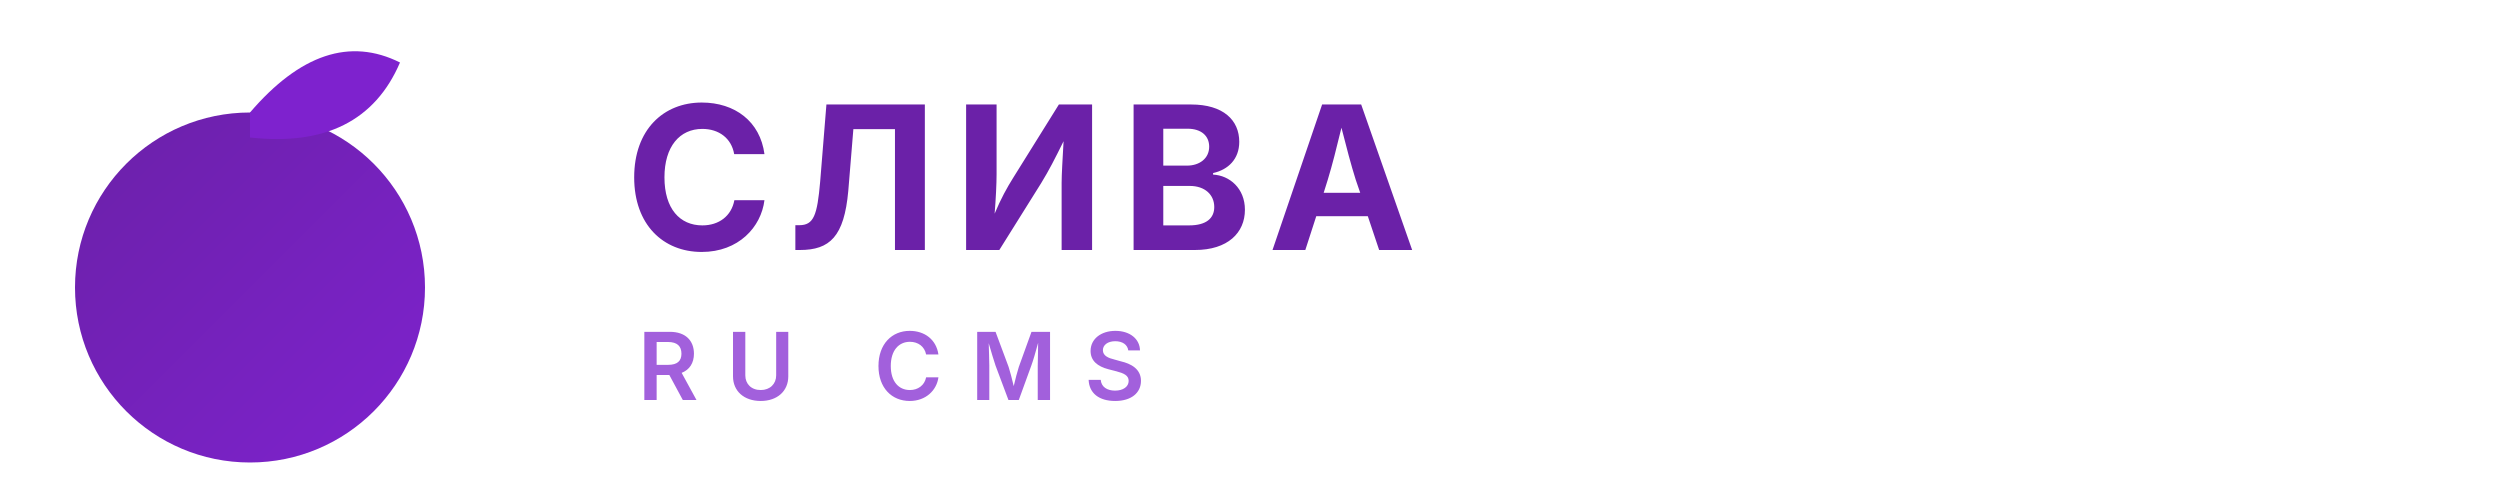
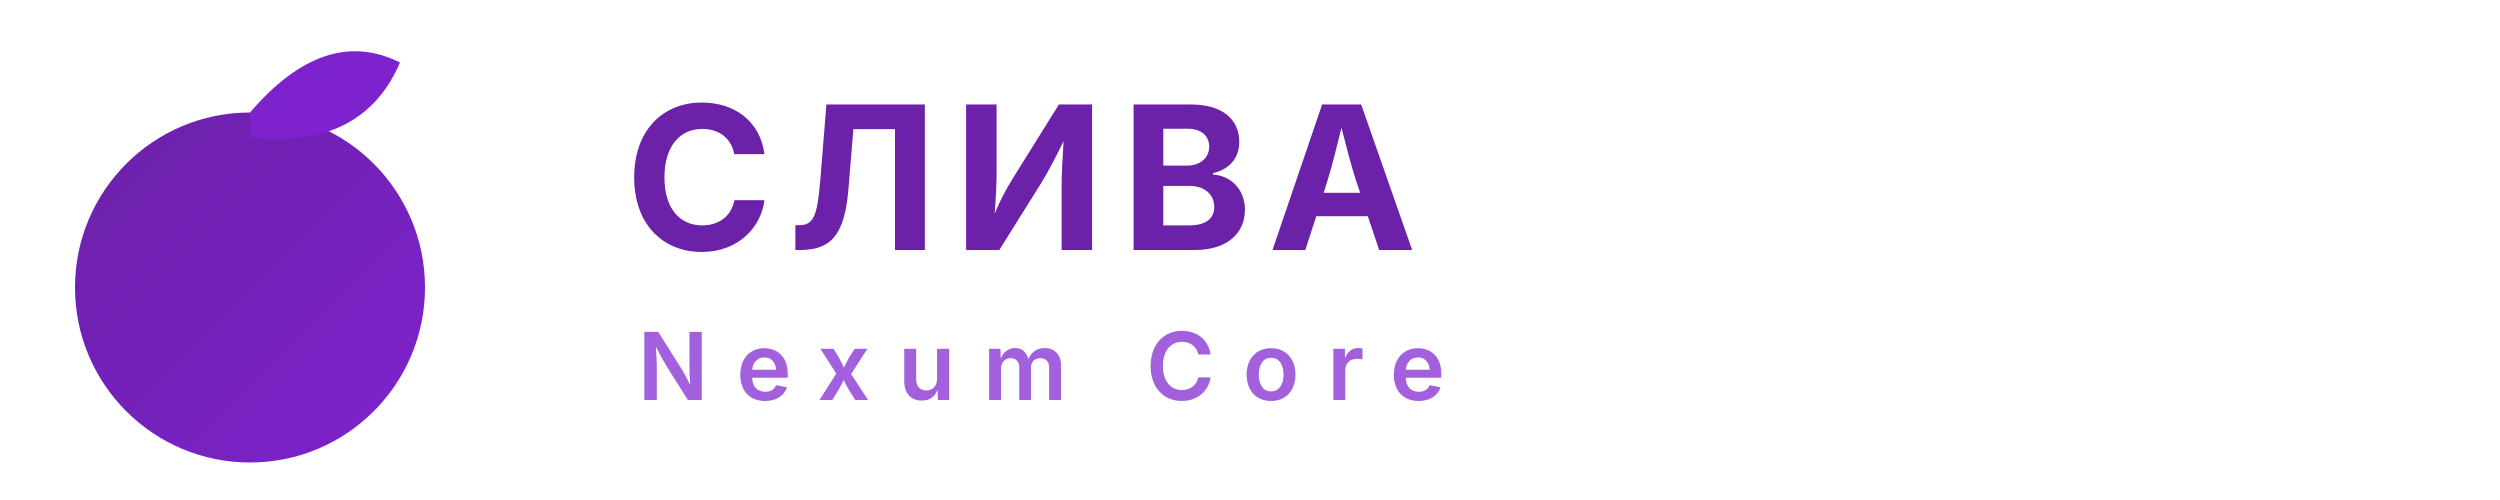
<svg xmlns="http://www.w3.org/2000/svg" width="200" height="40" viewBox="0 0 200 40">
  <defs>
    <linearGradient id="gplum" x1="0" y1="0" x2="1" y2="1">
      <stop offset="0" stop-color="#6b21a8" />
      <stop offset="1" stop-color="#7e22ce" />
    </linearGradient>
  </defs>
  <circle cx="20" cy="23" r="14" fill="url(#gplum)" />
  <path d="M20 9 Q26 2 32 5 Q29 12 20 11 Z" fill="#7e22ce" />
  <text x="50" y="20" font-family="'Segoe UI','Inter',system-ui,Arial,sans-serif" font-size="16" font-weight="700" letter-spacing="1.2" fill="#6b21a8">СЛИВА</text>
-   <text x="51" y="32" font-family="'Segoe UI','Inter',system-ui,Arial,sans-serif" font-size="7.5" font-weight="600" letter-spacing="2.2" fill="#7e22ce" opacity=".72">RU CMS</text>
+   <text x="51" y="32" font-family="'Segoe UI','Inter',system-ui,Arial,sans-serif" font-size="7.5" font-weight="600" letter-spacing="2.2" fill="#7e22ce" opacity=".72">Nexum Core</text>
</svg>
